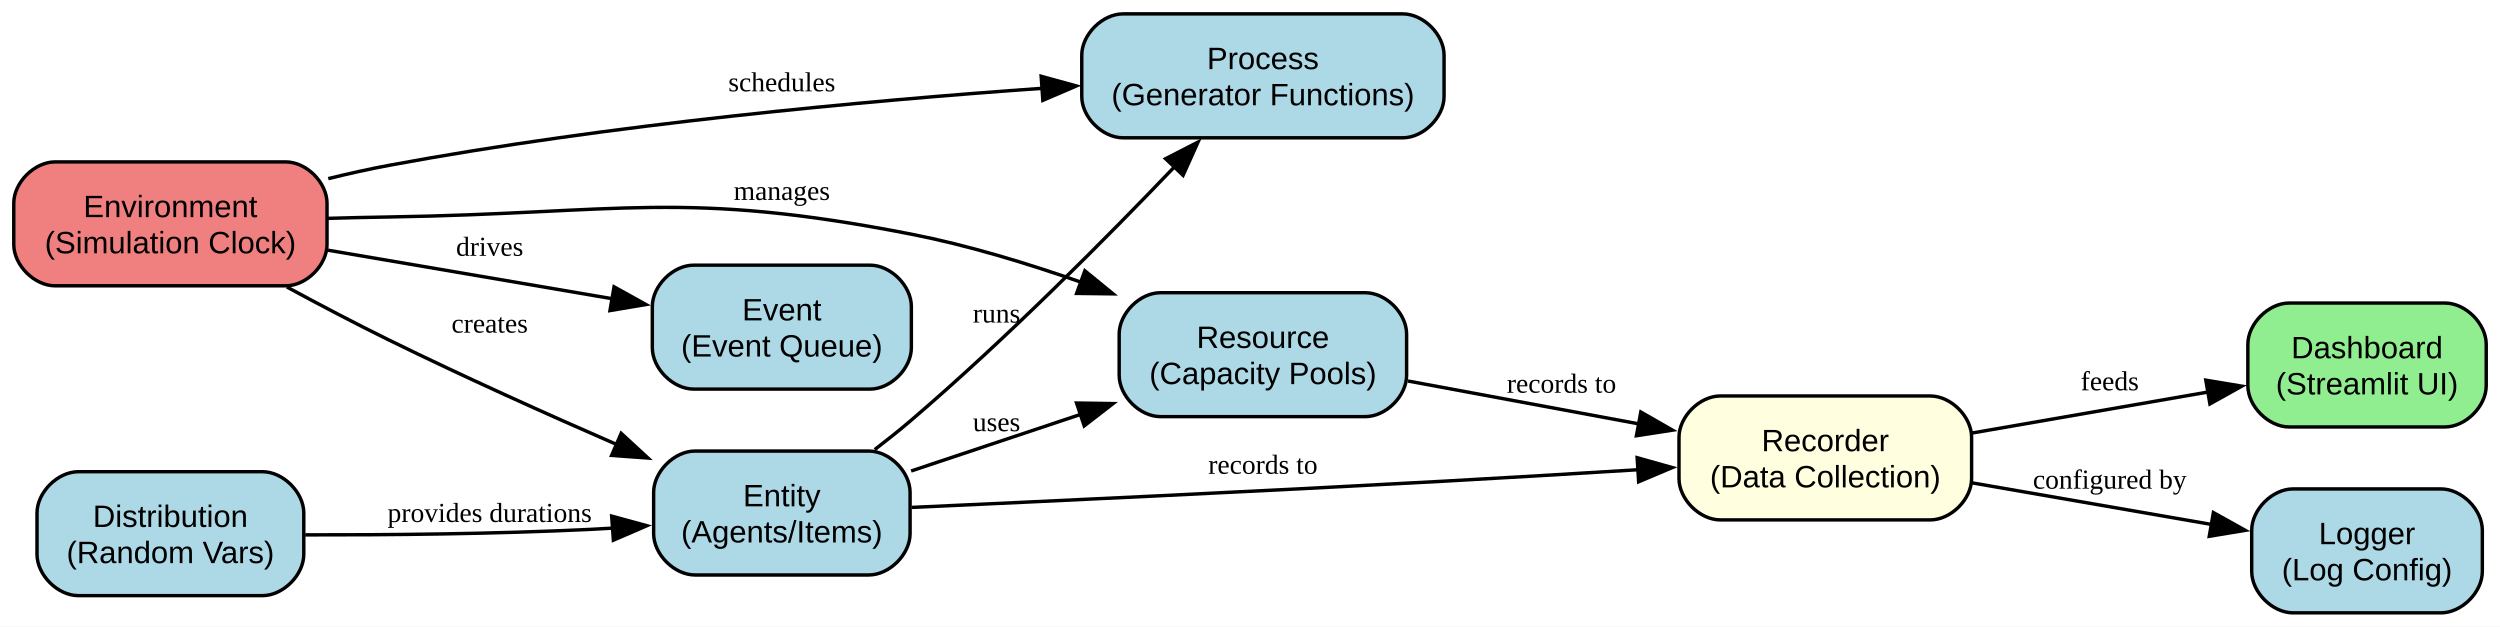
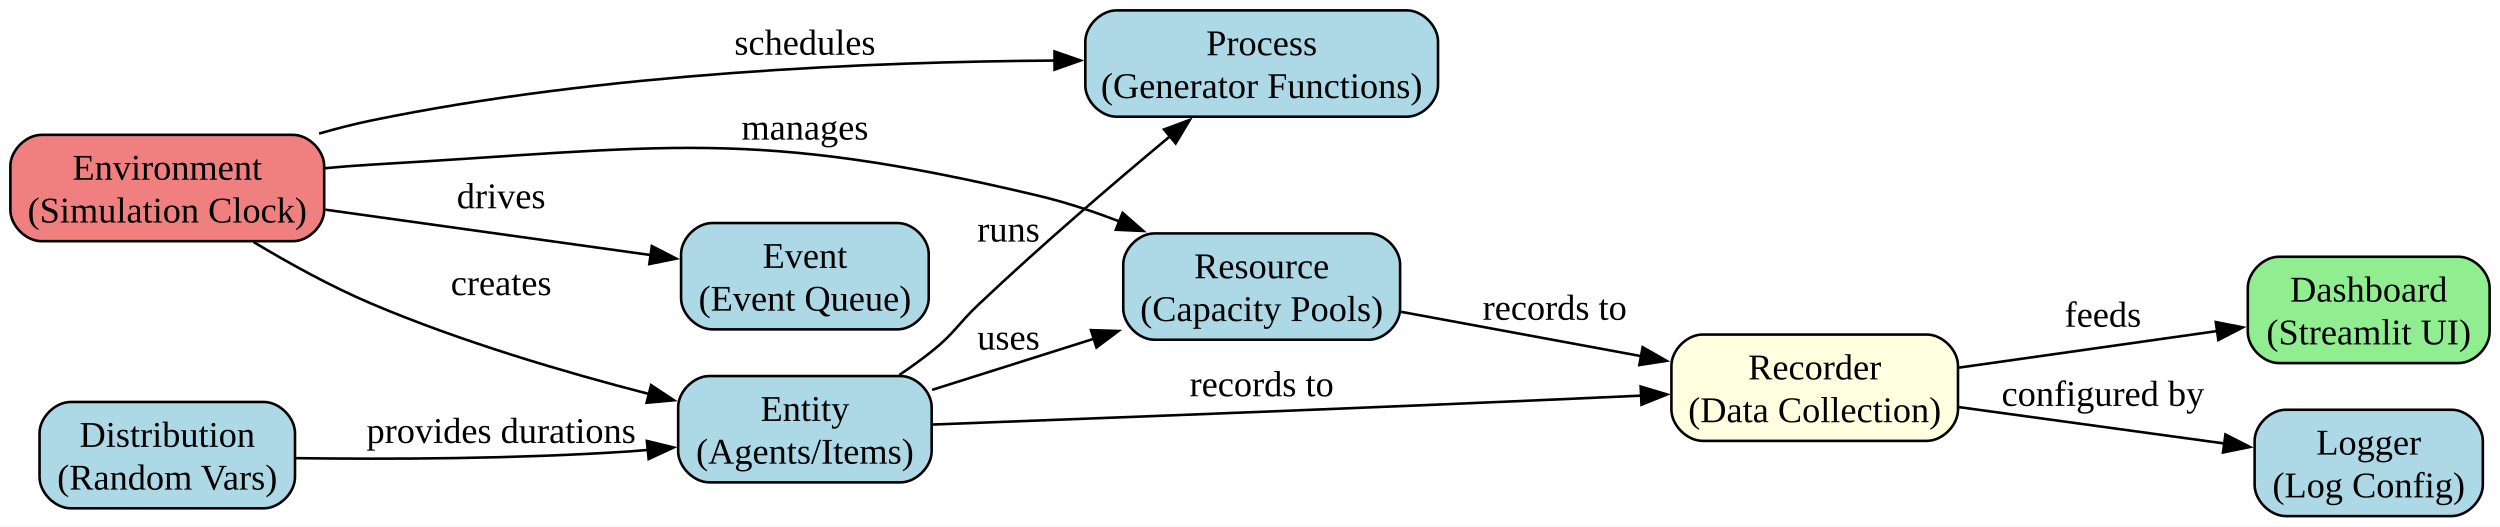
- <svg xmlns="http://www.w3.org/2000/svg" width="726pt" height="182pt" viewBox="0.00 0.00 726.25 182.00">
-   <g id="graph0" class="graph" transform="scale(1 1) rotate(0) translate(4 178)">
-     <polygon fill="white" stroke="none" points="-4,4 -4,-178 722.25,-178 722.25,4 -4,4" />
+ <svg xmlns="http://www.w3.org/2000/svg" width="964pt" height="203pt" viewBox="0.00 0.00 964.00 203.00">
+   <g id="graph0" class="graph" transform="scale(1 1) rotate(0) translate(4 199)">
+     <polygon fill="white" stroke="none" points="-4,4 -4,-199 960,-199 960,4 -4,4" />
    <g id="node1" class="node">
-       <path fill="lightcoral" stroke="black" d="M79,-131C79,-131 12,-131 12,-131 6,-131 0,-125 0,-119 0,-119 0,-107 0,-107 0,-101 6,-95 12,-95 12,-95 79,-95 79,-95 85,-95 91,-101 91,-107 91,-107 91,-119 91,-119 91,-125 85,-131 79,-131" />
-       <text text-anchor="middle" x="45.5" y="-114.95" font-family="Arial" font-size="9.00">Environment</text>
-       <text text-anchor="middle" x="45.5" y="-104.45" font-family="Arial" font-size="9.00">(Simulation Clock)</text>
+       <path fill="lightcoral" stroke="black" d="M109,-147C109,-147 12,-147 12,-147 6,-147 0,-141 0,-135 0,-135 0,-118 0,-118 0,-112 6,-106 12,-106 12,-106 109,-106 109,-106 115,-106 121,-112 121,-118 121,-118 121,-135 121,-135 121,-141 115,-147 109,-147" />
+       <text text-anchor="middle" x="60.5" y="-129.7" font-family="Times New Roman,serif" font-size="14.00">Environment</text>
+       <text text-anchor="middle" x="60.5" y="-113.2" font-family="Times New Roman,serif" font-size="14.00">(Simulation Clock)</text>
    </g>
    <g id="node2" class="node">
-       <path fill="lightblue" stroke="black" d="M248.38,-47C248.38,-47 197.88,-47 197.88,-47 191.88,-47 185.88,-41 185.88,-35 185.88,-35 185.88,-23 185.88,-23 185.88,-17 191.88,-11 197.88,-11 197.88,-11 248.38,-11 248.38,-11 254.38,-11 260.38,-17 260.38,-23 260.38,-23 260.38,-35 260.38,-35 260.38,-41 254.38,-47 248.38,-47" />
-       <text text-anchor="middle" x="223.12" y="-30.95" font-family="Arial" font-size="9.00">Entity</text>
-       <text text-anchor="middle" x="223.12" y="-20.45" font-family="Arial" font-size="9.00">(Agents/Items)</text>
+       <path fill="lightblue" stroke="black" d="M343.25,-54C343.25,-54 269.5,-54 269.5,-54 263.5,-54 257.5,-48 257.5,-42 257.5,-42 257.5,-25 257.5,-25 257.5,-19 263.5,-13 269.5,-13 269.5,-13 343.25,-13 343.25,-13 349.25,-13 355.25,-19 355.25,-25 355.25,-25 355.25,-42 355.25,-42 355.25,-48 349.25,-54 343.25,-54" />
+       <text text-anchor="middle" x="306.38" y="-36.7" font-family="Times New Roman,serif" font-size="14.00">Entity</text>
+       <text text-anchor="middle" x="306.38" y="-20.2" font-family="Times New Roman,serif" font-size="14.00">(Agents/Items)</text>
    </g>
    <g id="edge1" class="edge">
-       <path fill="none" stroke="black" d="M79.34,-94.65C88.83,-89.52 99.26,-84.03 109,-79.25 130.52,-68.68 154.76,-57.78 175.27,-48.85" />
-       <polygon fill="black" stroke="black" points="176.45,-52.15 184.24,-44.97 173.67,-45.73 176.45,-52.15" />
-       <text text-anchor="middle" x="138.25" y="-81.4" font-family="Times New Roman,serif" font-size="8.00">creates</text>
+       <path fill="none" stroke="black" d="M93.8,-105.66C107.38,-97.51 123.58,-88.56 139,-82 173.54,-67.3 213.94,-55.4 246.28,-47.07" />
+       <polygon fill="black" stroke="black" points="247.05,-50.49 255.89,-44.65 245.34,-43.7 247.05,-50.49" />
+       <text text-anchor="middle" x="189.25" y="-85.2" font-family="Times New Roman,serif" font-size="14.00">creates</text>
    </g>
    <g id="node3" class="node">
-       <path fill="lightblue" stroke="black" d="M392.62,-93C392.62,-93 333.12,-93 333.12,-93 327.12,-93 321.12,-87 321.12,-81 321.12,-81 321.12,-69 321.12,-69 321.12,-63 327.12,-57 333.12,-57 333.12,-57 392.62,-57 392.62,-57 398.62,-57 404.62,-63 404.62,-69 404.62,-69 404.62,-81 404.62,-81 404.62,-87 398.62,-93 392.62,-93" />
-       <text text-anchor="middle" x="362.88" y="-76.95" font-family="Arial" font-size="9.00">Resource</text>
-       <text text-anchor="middle" x="362.88" y="-66.45" font-family="Arial" font-size="9.00">(Capacity Pools)</text>
+       <path fill="lightblue" stroke="black" d="M523.88,-109C523.88,-109 441.12,-109 441.12,-109 435.12,-109 429.12,-103 429.12,-97 429.12,-97 429.12,-80 429.12,-80 429.12,-74 435.12,-68 441.12,-68 441.12,-68 523.88,-68 523.88,-68 529.88,-68 535.88,-74 535.88,-80 535.88,-80 535.88,-97 535.88,-97 535.88,-103 529.88,-109 523.88,-109" />
+       <text text-anchor="middle" x="482.5" y="-91.7" font-family="Times New Roman,serif" font-size="14.00">Resource</text>
+       <text text-anchor="middle" x="482.5" y="-75.2" font-family="Times New Roman,serif" font-size="14.00">(Capacity Pools)</text>
    </g>
    <g id="edge2" class="edge">
-       <path fill="none" stroke="black" d="M91.22,-114.6C97.2,-114.77 103.25,-114.91 109,-115 176.47,-116.08 194.53,-122.97 260.75,-110 277.19,-106.78 294.6,-101.48 310.25,-95.98" />
-       <polygon fill="black" stroke="black" points="311.15,-99.37 319.35,-92.67 308.76,-92.8 311.15,-99.37" />
-       <text text-anchor="middle" x="223.12" y="-119.94" font-family="Times New Roman,serif" font-size="8.00">manages</text>
+       <path fill="none" stroke="black" d="M121.1,-134.12C127.14,-134.69 133.19,-135.16 139,-135.5 253.38,-142.12 285.04,-150 396.5,-123.5 406.87,-121.03 417.62,-117.47 427.84,-113.55" />
+       <polygon fill="black" stroke="black" points="428.87,-116.91 436.85,-109.94 426.27,-110.41 428.87,-116.91" />
+       <text text-anchor="middle" x="306.38" y="-145.17" font-family="Times New Roman,serif" font-size="14.00">manages</text>
    </g>
    <g id="node5" class="node">
-       <path fill="lightblue" stroke="black" d="M403.5,-174C403.5,-174 322.25,-174 322.25,-174 316.25,-174 310.25,-168 310.25,-162 310.25,-162 310.25,-150 310.25,-150 310.25,-144 316.25,-138 322.25,-138 322.25,-138 403.5,-138 403.5,-138 409.5,-138 415.5,-144 415.5,-150 415.5,-150 415.5,-162 415.5,-162 415.5,-168 409.5,-174 403.5,-174" />
-       <text text-anchor="middle" x="362.88" y="-157.95" font-family="Arial" font-size="9.00">Process</text>
-       <text text-anchor="middle" x="362.88" y="-147.45" font-family="Arial" font-size="9.00">(Generator Functions)</text>
+       <path fill="lightblue" stroke="black" d="M538.5,-195C538.5,-195 426.5,-195 426.5,-195 420.5,-195 414.5,-189 414.5,-183 414.5,-183 414.5,-166 414.5,-166 414.5,-160 420.5,-154 426.5,-154 426.5,-154 538.5,-154 538.5,-154 544.5,-154 550.5,-160 550.5,-166 550.5,-166 550.5,-183 550.5,-183 550.5,-189 544.5,-195 538.5,-195" />
+       <text text-anchor="middle" x="482.5" y="-177.7" font-family="Times New Roman,serif" font-size="14.00">Process</text>
+       <text text-anchor="middle" x="482.5" y="-161.2" font-family="Times New Roman,serif" font-size="14.00">(Generator Functions)</text>
    </g>
    <g id="edge3" class="edge">
-       <path fill="none" stroke="black" d="M91.36,-126.14C97.26,-127.59 103.25,-128.93 109,-130 173.14,-141.94 247.52,-148.76 298.93,-152.39" />
-       <polygon fill="black" stroke="black" points="298.46,-155.87 308.68,-153.06 298.94,-148.88 298.46,-155.87" />
-       <text text-anchor="middle" x="223.12" y="-151.5" font-family="Times New Roman,serif" font-size="8.00">schedules</text>
+       <path fill="none" stroke="black" d="M119.06,-147.49C125.72,-149.42 132.47,-151.15 139,-152.5 228.13,-170.93 332.83,-175.2 402.79,-175.65" />
+       <polygon fill="black" stroke="black" points="402.62,-179.15 412.63,-175.68 402.64,-172.15 402.62,-179.15" />
+       <text text-anchor="middle" x="306.38" y="-177.9" font-family="Times New Roman,serif" font-size="14.00">schedules</text>
    </g>
    <g id="node6" class="node">
-       <path fill="lightblue" stroke="black" d="M248.75,-101C248.75,-101 197.5,-101 197.5,-101 191.5,-101 185.5,-95 185.5,-89 185.5,-89 185.5,-77 185.5,-77 185.5,-71 191.5,-65 197.5,-65 197.5,-65 248.75,-65 248.75,-65 254.75,-65 260.75,-71 260.75,-77 260.75,-77 260.75,-89 260.75,-89 260.75,-95 254.75,-101 248.75,-101" />
-       <text text-anchor="middle" x="223.12" y="-84.95" font-family="Arial" font-size="9.00">Event</text>
-       <text text-anchor="middle" x="223.12" y="-74.45" font-family="Arial" font-size="9.00">(Event Queue)</text>
+       <path fill="lightblue" stroke="black" d="M342.12,-113C342.12,-113 270.62,-113 270.62,-113 264.62,-113 258.62,-107 258.62,-101 258.62,-101 258.62,-84 258.62,-84 258.62,-78 264.62,-72 270.62,-72 270.62,-72 342.12,-72 342.12,-72 348.12,-72 354.12,-78 354.12,-84 354.12,-84 354.12,-101 354.12,-101 354.12,-107 348.12,-113 342.12,-113" />
+       <text text-anchor="middle" x="306.38" y="-95.7" font-family="Times New Roman,serif" font-size="14.00">Event</text>
+       <text text-anchor="middle" x="306.38" y="-79.2" font-family="Times New Roman,serif" font-size="14.00">(Event Queue)</text>
    </g>
    <g id="edge4" class="edge">
-       <path fill="none" stroke="black" d="M91.27,-105.35C116.59,-101.03 148.25,-95.62 174.09,-91.21" />
-       <polygon fill="black" stroke="black" points="174.38,-94.71 183.64,-89.57 173.2,-87.81 174.38,-94.71" />
-       <text text-anchor="middle" x="138.25" y="-103.72" font-family="Times New Roman,serif" font-size="8.00">drives</text>
+       <path fill="none" stroke="black" d="M121.47,-118.14C159.69,-112.81 208.96,-105.94 246.89,-100.65" />
+       <polygon fill="black" stroke="black" points="247.35,-104.12 256.77,-99.28 246.38,-97.19 247.35,-104.12" />
+       <text text-anchor="middle" x="189.25" y="-118.7" font-family="Times New Roman,serif" font-size="14.00">drives</text>
    </g>
    <g id="edge6" class="edge">
-       <path fill="none" stroke="black" d="M260.68,-41.21C275.85,-46.27 293.72,-52.24 310.19,-57.74" />
-       <polygon fill="black" stroke="black" points="308.74,-60.95 319.34,-60.79 310.96,-54.31 308.74,-60.95" />
-       <text text-anchor="middle" x="285.5" y="-52.77" font-family="Times New Roman,serif" font-size="8.00">uses</text>
+       <path fill="none" stroke="black" d="M355.42,-48.67C374.7,-54.77 397.21,-61.87 417.82,-68.39" />
+       <polygon fill="black" stroke="black" points="416.69,-71.7 427.28,-71.37 418.8,-65.02 416.69,-71.7" />
+       <text text-anchor="middle" x="384.88" y="-64.2" font-family="Times New Roman,serif" font-size="14.00">uses</text>
    </g>
    <g id="edge5" class="edge">
-       <path fill="none" stroke="black" d="M250.1,-47.42C253.74,-50.22 257.39,-53.12 260.75,-56 288.29,-79.55 317.49,-108.97 337.4,-129.79" />
-       <polygon fill="black" stroke="black" points="334.6,-131.92 344.03,-136.76 339.68,-127.1 334.6,-131.92" />
-       <text text-anchor="middle" x="285.5" y="-84.33" font-family="Times New Roman,serif" font-size="8.00">runs</text>
+       <path fill="none" stroke="black" d="M342.78,-54.41C347.08,-57.32 351.34,-60.38 355.25,-63.5 364.1,-70.55 365.04,-73.72 373.25,-81.5 397.17,-104.16 425.46,-128.38 447.11,-146.42" />
+       <polygon fill="black" stroke="black" points="444.86,-149.09 454.79,-152.78 449.33,-143.7 444.86,-149.09" />
+       <text text-anchor="middle" x="384.88" y="-105.85" font-family="Times New Roman,serif" font-size="14.00">runs</text>
    </g>
    <g id="node7" class="node">
-       <path fill="lightyellow" stroke="black" d="M556.75,-63C556.75,-63 495.75,-63 495.75,-63 489.75,-63 483.75,-57 483.75,-51 483.75,-51 483.75,-39 483.75,-39 483.75,-33 489.75,-27 495.75,-27 495.75,-27 556.75,-27 556.75,-27 562.75,-27 568.75,-33 568.75,-39 568.75,-39 568.75,-51 568.75,-51 568.75,-57 562.75,-63 556.75,-63" />
-       <text text-anchor="middle" x="526.25" y="-46.95" font-family="Arial" font-size="9.00">Recorder</text>
-       <text text-anchor="middle" x="526.25" y="-36.45" font-family="Arial" font-size="9.00">(Data Collection)</text>
+       <path fill="lightyellow" stroke="black" d="M739,-70C739,-70 652.5,-70 652.5,-70 646.5,-70 640.5,-64 640.5,-58 640.5,-58 640.5,-41 640.5,-41 640.5,-35 646.5,-29 652.5,-29 652.5,-29 739,-29 739,-29 745,-29 751,-35 751,-41 751,-41 751,-58 751,-58 751,-64 745,-70 739,-70" />
+       <text text-anchor="middle" x="695.75" y="-52.7" font-family="Times New Roman,serif" font-size="14.00">Recorder</text>
+       <text text-anchor="middle" x="695.75" y="-36.2" font-family="Times New Roman,serif" font-size="14.00">(Data Collection)</text>
    </g>
    <g id="edge7" class="edge">
-       <path fill="none" stroke="black" d="M260.82,-30.63C299.35,-32.38 361.69,-35.3 415.5,-38.25 433.87,-39.26 453.97,-40.47 471.89,-41.58" />
-       <polygon fill="black" stroke="black" points="471.59,-45.07 481.79,-42.2 472.03,-38.08 471.59,-45.07" />
-       <text text-anchor="middle" x="362.88" y="-40.4" font-family="Times New Roman,serif" font-size="8.00">records to</text>
+       <path fill="none" stroke="black" d="M355.35,-35.29C404.4,-37.14 482.76,-40.15 550.5,-43 576.12,-44.08 604.3,-45.33 628.9,-46.45" />
+       <polygon fill="black" stroke="black" points="628.64,-49.94 638.79,-46.9 628.96,-42.95 628.64,-49.94" />
+       <text text-anchor="middle" x="482.5" y="-46.2" font-family="Times New Roman,serif" font-size="14.00">records to</text>
    </g>
    <g id="edge8" class="edge">
-       <path fill="none" stroke="black" d="M405.01,-67.35C425.45,-63.55 450.38,-58.92 472.24,-54.86" />
-       <polygon fill="black" stroke="black" points="472.66,-58.34 481.86,-53.07 471.38,-51.45 472.66,-58.34" />
-       <text text-anchor="middle" x="449.62" y="-63.95" font-family="Times New Roman,serif" font-size="8.00">records to</text>
+       <path fill="none" stroke="black" d="M536.26,-78.76C564.33,-73.58 599.1,-67.16 628.92,-61.65" />
+       <polygon fill="black" stroke="black" points="629.4,-65.12 638.6,-59.87 628.13,-58.24 629.4,-65.12" />
+       <text text-anchor="middle" x="595.5" y="-75.69" font-family="Times New Roman,serif" font-size="14.00">records to</text>
    </g>
    <g id="node4" class="node">
-       <path fill="lightblue" stroke="black" d="M72.25,-41C72.25,-41 18.75,-41 18.75,-41 12.75,-41 6.75,-35 6.75,-29 6.75,-29 6.75,-17 6.75,-17 6.75,-11 12.75,-5 18.75,-5 18.75,-5 72.25,-5 72.25,-5 78.25,-5 84.25,-11 84.25,-17 84.25,-17 84.25,-29 84.25,-29 84.25,-35 78.25,-41 72.25,-41" />
-       <text text-anchor="middle" x="45.5" y="-24.95" font-family="Arial" font-size="9.00">Distribution</text>
-       <text text-anchor="middle" x="45.5" y="-14.45" font-family="Arial" font-size="9.00">(Random Vars)</text>
+       <path fill="lightblue" stroke="black" d="M97.75,-44C97.75,-44 23.25,-44 23.25,-44 17.25,-44 11.25,-38 11.25,-32 11.25,-32 11.25,-15 11.25,-15 11.25,-9 17.25,-3 23.25,-3 23.25,-3 97.75,-3 97.75,-3 103.75,-3 109.75,-9 109.75,-15 109.75,-15 109.75,-32 109.75,-32 109.75,-38 103.75,-44 97.75,-44" />
+       <text text-anchor="middle" x="60.5" y="-26.7" font-family="Times New Roman,serif" font-size="14.00">Distribution</text>
+       <text text-anchor="middle" x="60.5" y="-10.2" font-family="Times New Roman,serif" font-size="14.00">(Random Vars)</text>
    </g>
    <g id="edge9" class="edge">
-       <path fill="none" stroke="black" d="M84.67,-22.65C108.5,-22.61 139.8,-22.9 167.5,-24.25 169.67,-24.36 171.9,-24.48 174.14,-24.62" />
-       <polygon fill="black" stroke="black" points="173.69,-28.1 183.91,-25.31 174.19,-21.11 173.69,-28.1" />
-       <text text-anchor="middle" x="138.25" y="-26.4" font-family="Times New Roman,serif" font-size="8.00">provides durations</text>
+       <path fill="none" stroke="black" d="M109.91,-22.34C145.74,-21.87 195.72,-22 239.5,-25 241.57,-25.14 243.67,-25.31 245.79,-25.49" />
+       <polygon fill="black" stroke="black" points="245.43,-28.97 255.73,-26.46 246.12,-22 245.43,-28.97" />
+       <text text-anchor="middle" x="189.25" y="-28.2" font-family="Times New Roman,serif" font-size="14.00">provides durations</text>
    </g>
    <g id="node8" class="node">
-       <path fill="lightgreen" stroke="black" d="M706.25,-90C706.25,-90 661,-90 661,-90 655,-90 649,-84 649,-78 649,-78 649,-66 649,-66 649,-60 655,-54 661,-54 661,-54 706.25,-54 706.25,-54 712.25,-54 718.25,-60 718.25,-66 718.25,-66 718.25,-78 718.25,-78 718.25,-84 712.25,-90 706.25,-90" />
-       <text text-anchor="middle" x="683.62" y="-73.95" font-family="Arial" font-size="9.00">Dashboard</text>
-       <text text-anchor="middle" x="683.62" y="-63.45" font-family="Arial" font-size="9.00">(Streamlit UI)</text>
+       <path fill="lightgreen" stroke="black" d="M944,-100C944,-100 874.75,-100 874.75,-100 868.75,-100 862.75,-94 862.75,-88 862.75,-88 862.75,-71 862.75,-71 862.75,-65 868.75,-59 874.75,-59 874.75,-59 944,-59 944,-59 950,-59 956,-65 956,-71 956,-71 956,-88 956,-88 956,-94 950,-100 944,-100" />
+       <text text-anchor="middle" x="909.38" y="-82.7" font-family="Times New Roman,serif" font-size="14.00">Dashboard</text>
+       <text text-anchor="middle" x="909.38" y="-66.2" font-family="Times New Roman,serif" font-size="14.00">(Streamlit UI)</text>
    </g>
    <g id="edge10" class="edge">
-       <path fill="none" stroke="black" d="M568.89,-52.24C590.07,-55.92 615.85,-60.4 637.5,-64.16" />
-       <polygon fill="black" stroke="black" points="636.79,-67.59 647.24,-65.85 637.98,-60.69 636.79,-67.59" />
-       <text text-anchor="middle" x="608.88" y="-64.65" font-family="Times New Roman,serif" font-size="8.00">feeds</text>
+       <path fill="none" stroke="black" d="M751.25,-57.23C781.9,-61.57 820.13,-66.99 851.2,-71.39" />
+       <polygon fill="black" stroke="black" points="850.41,-74.82 860.8,-72.76 851.39,-67.89 850.41,-74.82" />
+       <text text-anchor="middle" x="806.88" y="-73" font-family="Times New Roman,serif" font-size="14.00">feeds</text>
    </g>
    <g id="node9" class="node">
-       <path fill="lightblue" stroke="black" d="M705.12,-36C705.12,-36 662.12,-36 662.12,-36 656.12,-36 650.12,-30 650.12,-24 650.12,-24 650.12,-12 650.12,-12 650.12,-6 656.12,0 662.12,0 662.12,0 705.12,0 705.12,0 711.12,0 717.12,-6 717.12,-12 717.12,-12 717.12,-24 717.12,-24 717.12,-30 711.12,-36 705.12,-36" />
-       <text text-anchor="middle" x="683.62" y="-19.95" font-family="Arial" font-size="9.00">Logger</text>
-       <text text-anchor="middle" x="683.62" y="-9.45" font-family="Arial" font-size="9.00">(Log Config)</text>
+       <path fill="lightblue" stroke="black" d="M941.38,-41C941.38,-41 877.38,-41 877.38,-41 871.38,-41 865.38,-35 865.38,-29 865.38,-29 865.38,-12 865.38,-12 865.38,-6 871.38,0 877.38,0 877.38,0 941.38,0 941.38,0 947.38,0 953.38,-6 953.38,-12 953.38,-12 953.38,-29 953.38,-29 953.38,-35 947.38,-41 941.38,-41" />
+       <text text-anchor="middle" x="909.38" y="-23.7" font-family="Times New Roman,serif" font-size="14.00">Logger</text>
+       <text text-anchor="middle" x="909.38" y="-7.2" font-family="Times New Roman,serif" font-size="14.00">(Log Config)</text>
    </g>
    <g id="edge11" class="edge">
-       <path fill="none" stroke="black" d="M568.89,-37.76C590.37,-34.03 616.59,-29.48 638.43,-25.68" />
-       <polygon fill="black" stroke="black" points="638.99,-29.13 648.25,-23.97 637.79,-22.24 638.99,-29.13" />
-       <text text-anchor="middle" x="608.88" y="-36.07" font-family="Times New Roman,serif" font-size="8.00">configured by</text>
+       <path fill="none" stroke="black" d="M751.25,-42.03C782.77,-37.71 822.31,-32.29 853.84,-27.97" />
+       <polygon fill="black" stroke="black" points="854.13,-31.47 863.56,-26.64 853.18,-24.53 854.13,-31.47" />
+       <text text-anchor="middle" x="806.88" y="-42.49" font-family="Times New Roman,serif" font-size="14.00">configured by</text>
    </g>
  </g>
</svg>
